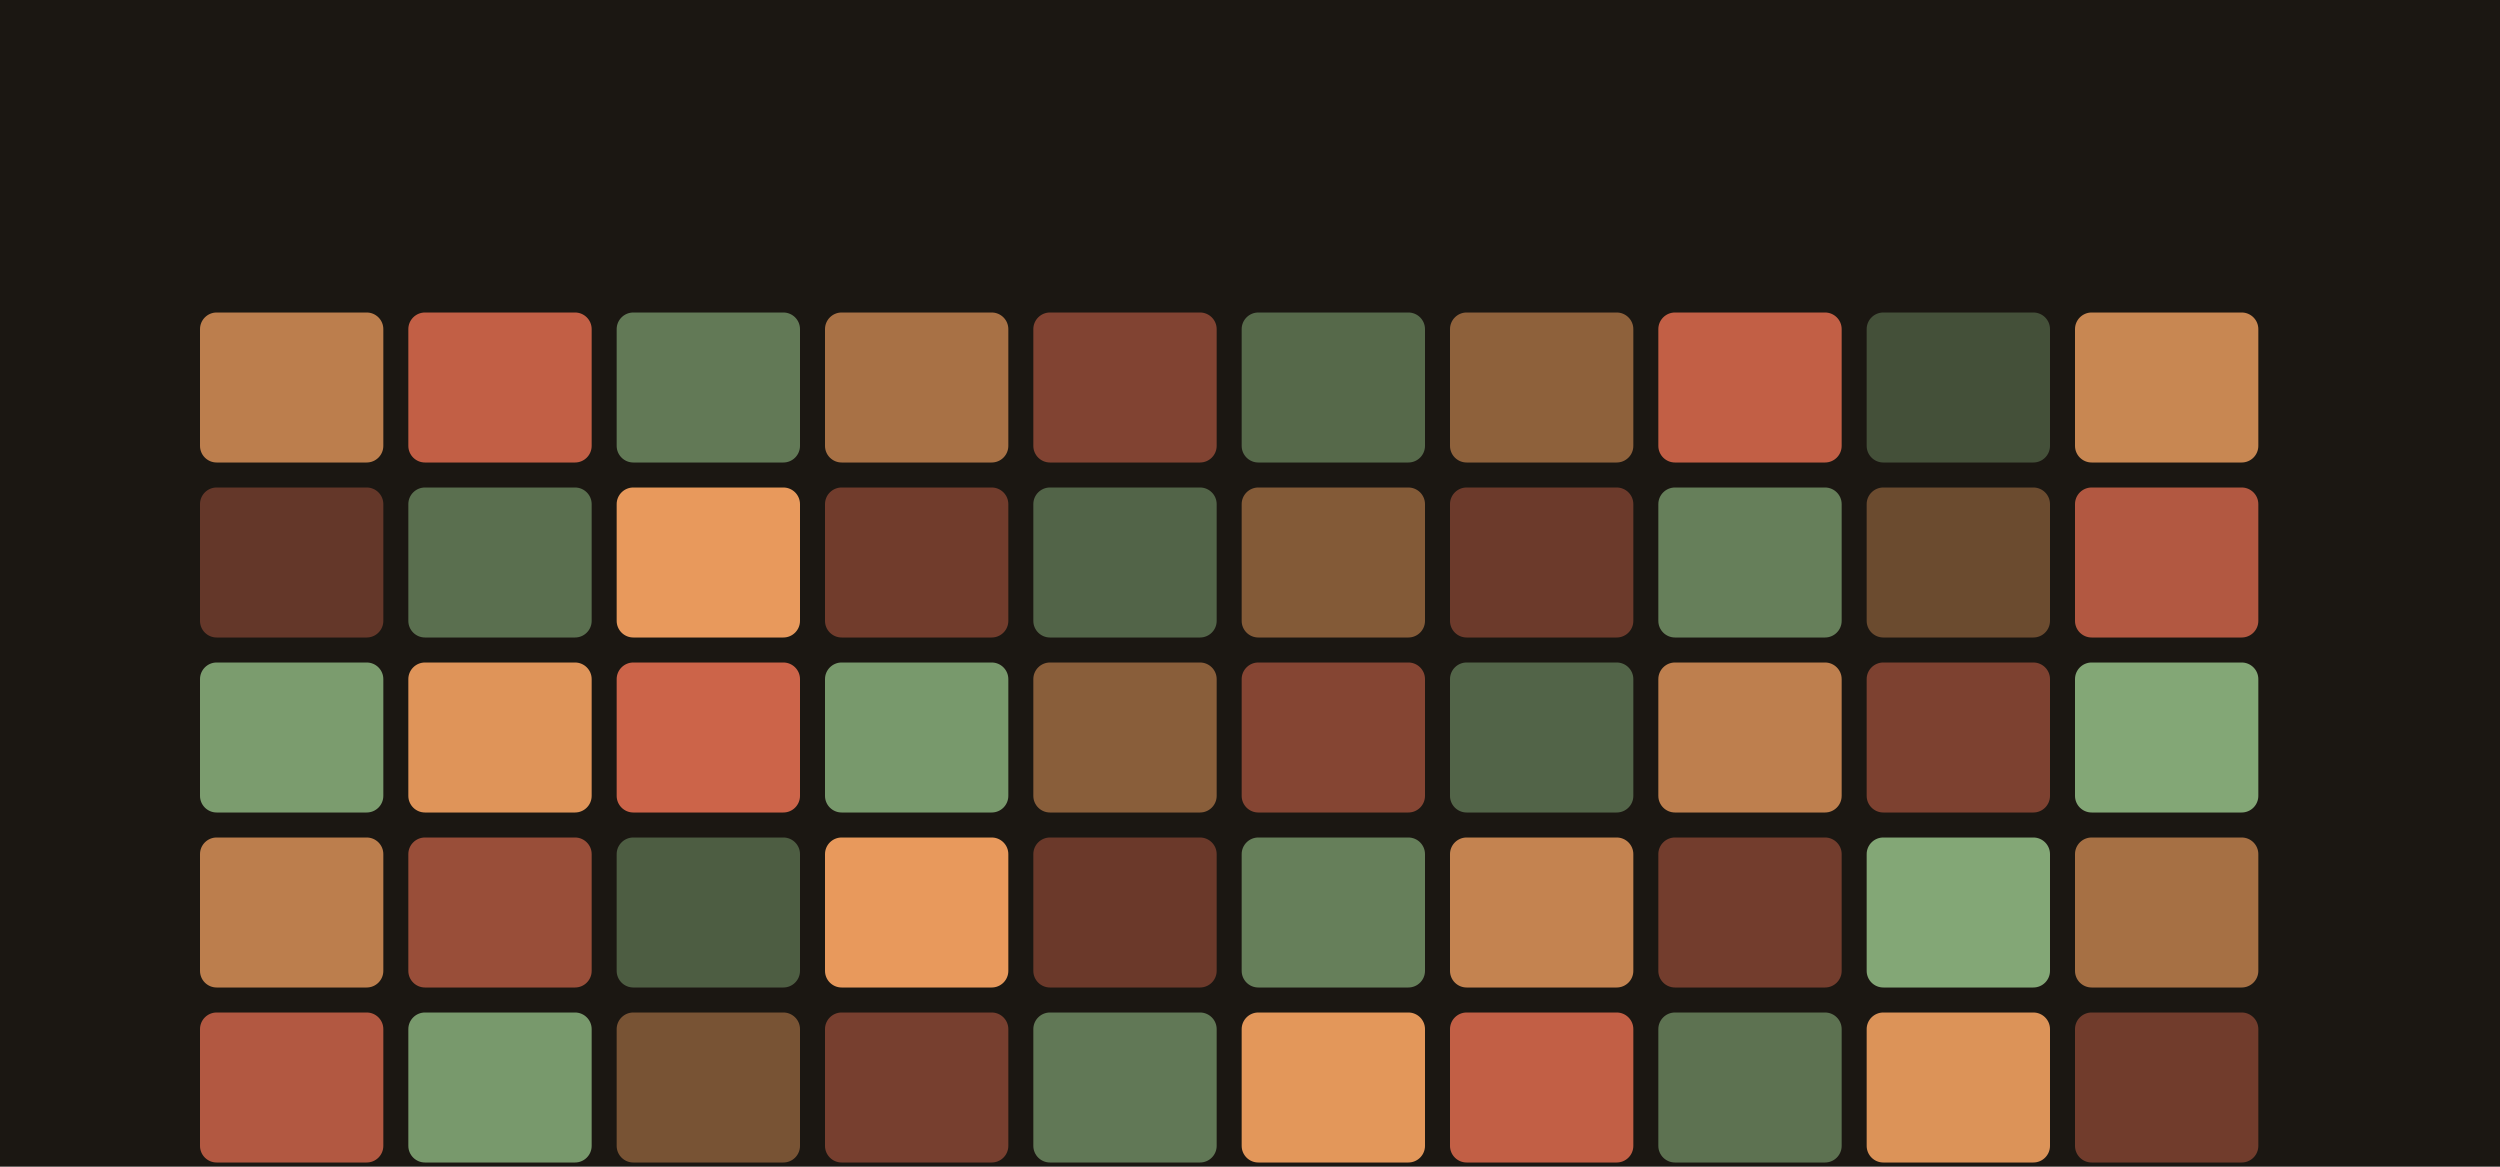
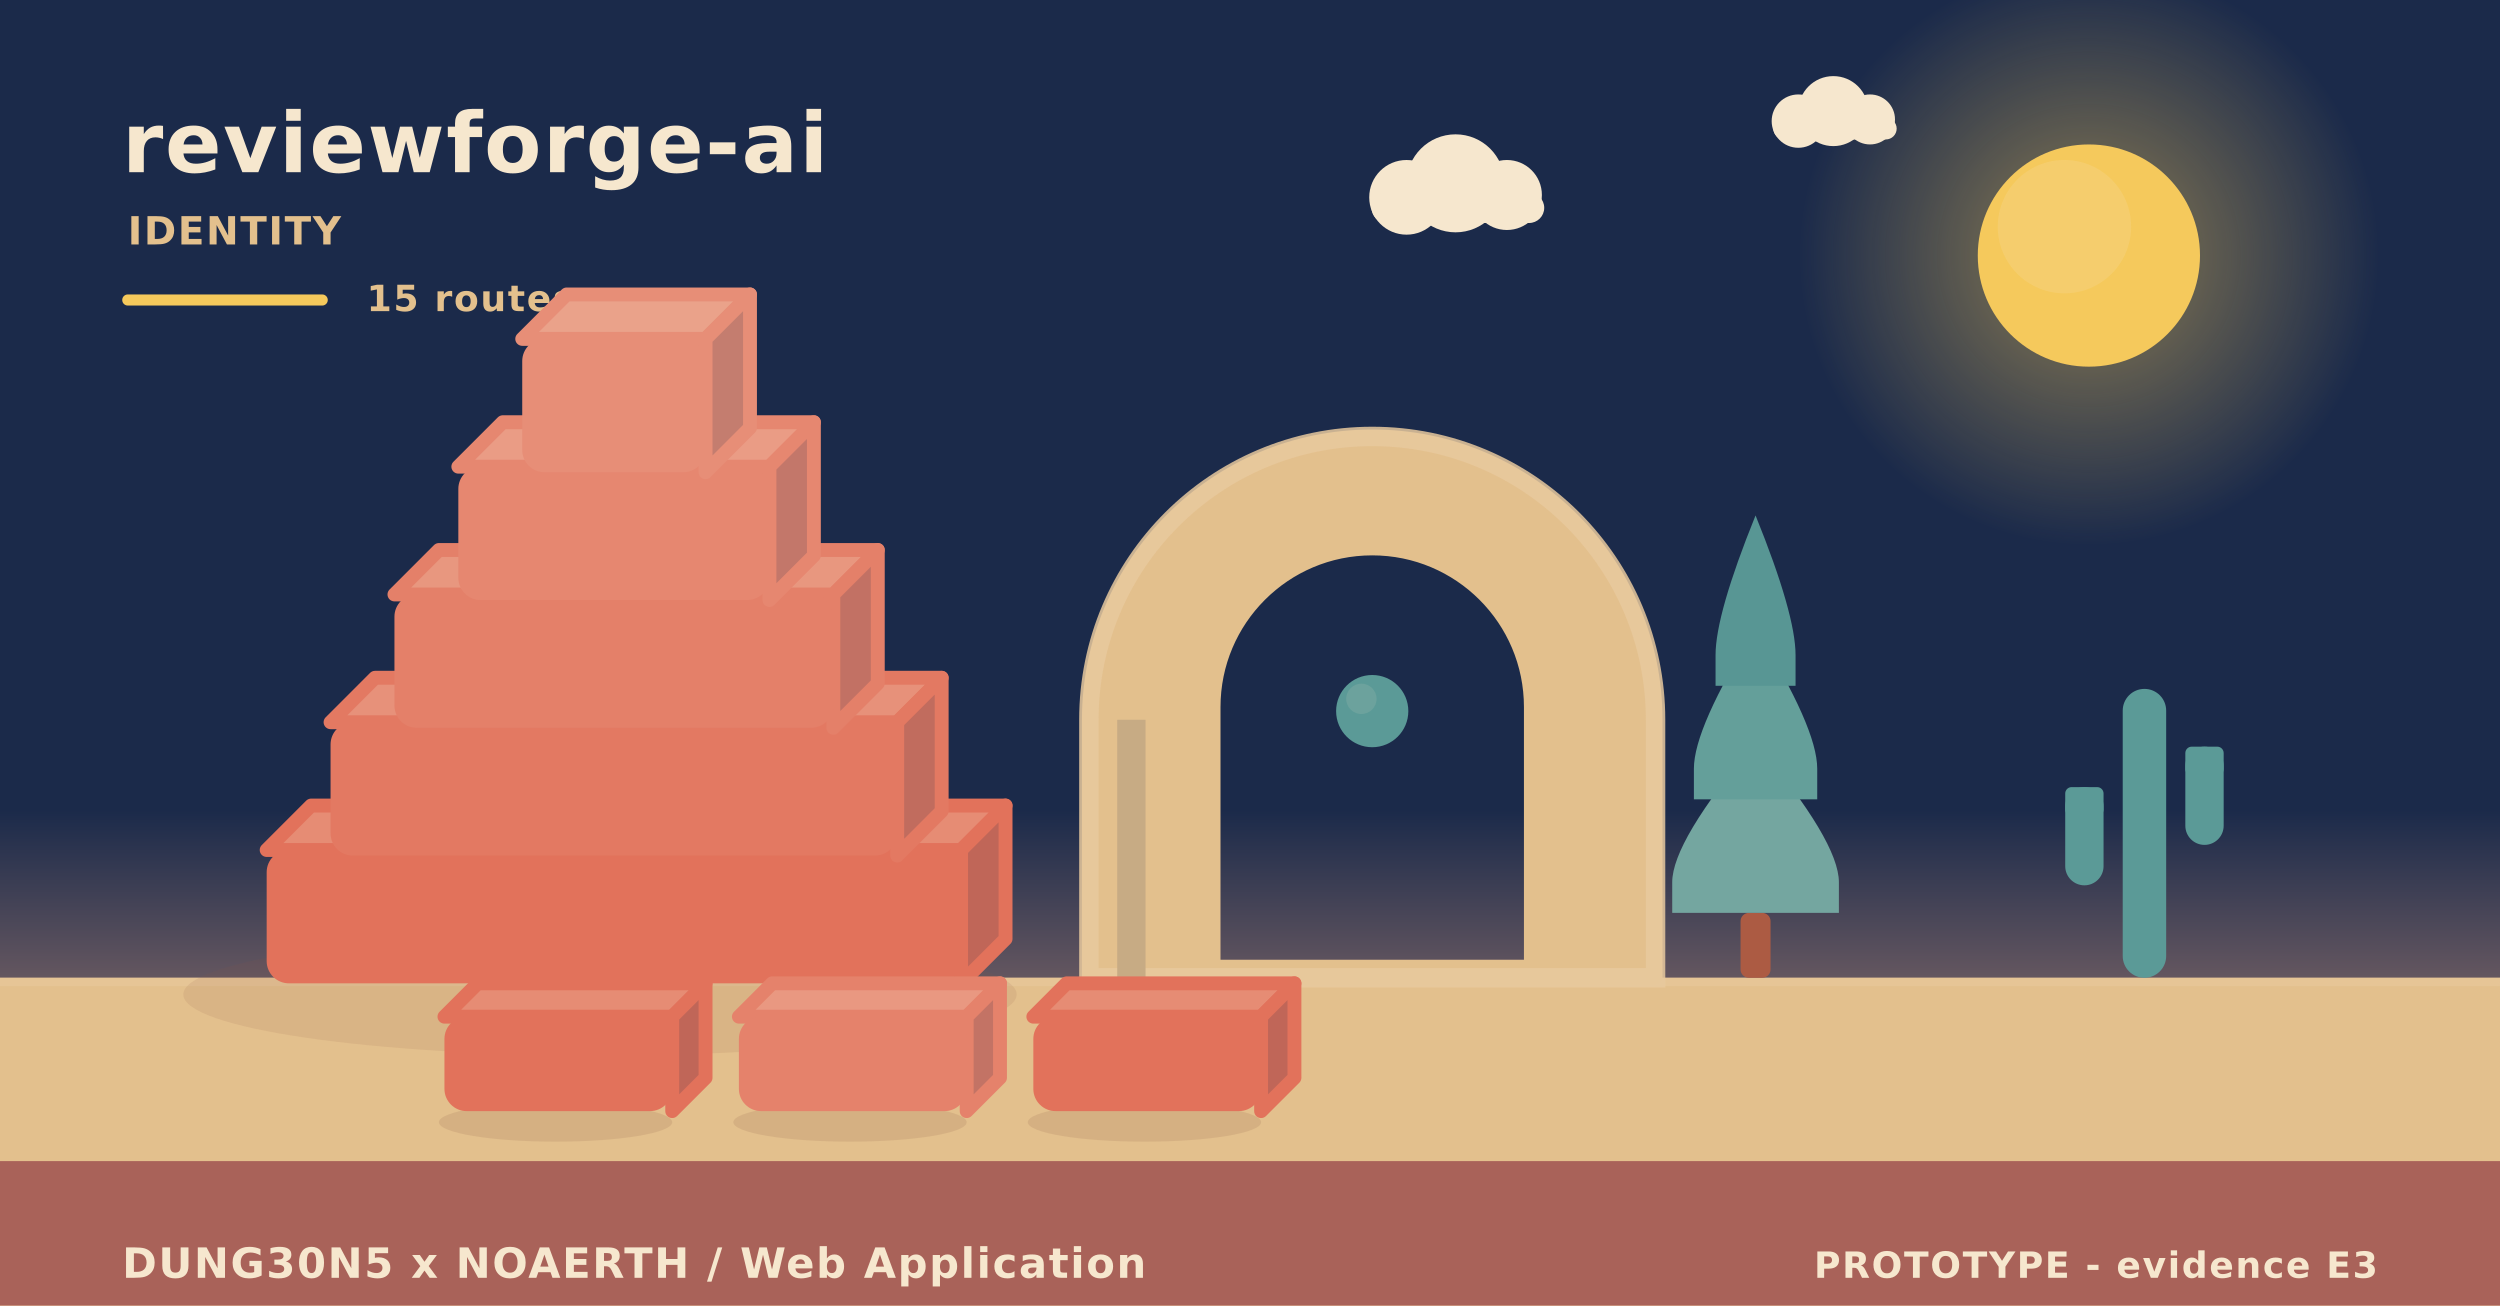
- <svg xmlns="http://www.w3.org/2000/svg" viewBox="0 0 1200 560" width="1200" height="560" role="img" aria-label="reviewforge-ai hero">
-   <rect width="1200" height="560" fill="#1b1712" />
-   <defs>
-     <linearGradient id="gh" x1="0" y1="0" x2="1" y2="1">
-       <stop offset="0%" stop-color="#f4a261" />
-       <stop offset="100%" stop-color="#e76f51" />
-     </linearGradient>
-   </defs>
-   <rect x="96.00" y="150.00" width="88.00" height="72.00" rx="8.00" fill="#f4a261" opacity="0.74" />
-   <rect x="196.00" y="150.00" width="88.00" height="72.00" rx="8.00" fill="#e76f51" opacity="0.82" />
-   <rect x="296.00" y="150.00" width="88.00" height="72.00" rx="8.00" fill="#8ab17d" opacity="0.64" />
-   <rect x="396.00" y="150.00" width="88.00" height="72.00" rx="8.00" fill="#f4a261" opacity="0.65" />
-   <rect x="496.00" y="150.00" width="88.00" height="72.00" rx="8.00" fill="#e76f51" opacity="0.50" />
-   <rect x="596.00" y="150.00" width="88.00" height="72.00" rx="8.00" fill="#8ab17d" opacity="0.53" />
-   <rect x="696.00" y="150.00" width="88.00" height="72.00" rx="8.00" fill="#f4a261" opacity="0.53" />
-   <rect x="796.00" y="150.00" width="88.00" height="72.00" rx="8.00" fill="#e76f51" opacity="0.82" />
-   <rect x="896.00" y="150.00" width="88.00" height="72.00" rx="8.00" fill="#8ab17d" opacity="0.37" />
-   <rect x="996.00" y="150.00" width="88.00" height="72.00" rx="8.00" fill="#f4a261" opacity="0.80" />
-   <rect x="96.00" y="234.00" width="88.00" height="72.00" rx="8.00" fill="#e76f51" opacity="0.36" />
-   <rect x="196.00" y="234.00" width="88.00" height="72.00" rx="8.00" fill="#8ab17d" opacity="0.57" />
-   <rect x="296.00" y="234.00" width="88.00" height="72.00" rx="8.00" fill="#f4a261" opacity="0.94" />
-   <rect x="396.00" y="234.00" width="88.00" height="72.00" rx="8.00" fill="#e76f51" opacity="0.42" />
-   <rect x="496.00" y="234.00" width="88.00" height="72.00" rx="8.00" fill="#8ab17d" opacity="0.50" />
-   <rect x="596.00" y="234.00" width="88.00" height="72.00" rx="8.00" fill="#f4a261" opacity="0.48" />
-   <rect x="696.00" y="234.00" width="88.00" height="72.00" rx="8.00" fill="#e76f51" opacity="0.40" />
-   <rect x="796.00" y="234.00" width="88.00" height="72.00" rx="8.00" fill="#8ab17d" opacity="0.67" />
-   <rect x="896.00" y="234.00" width="88.00" height="72.00" rx="8.00" fill="#f4a261" opacity="0.37" />
-   <rect x="996.00" y="234.00" width="88.00" height="72.00" rx="8.00" fill="#e76f51" opacity="0.74" />
-   <rect x="96.00" y="318.00" width="88.00" height="72.00" rx="8.00" fill="#8ab17d" opacity="0.86" />
-   <rect x="196.00" y="318.00" width="88.00" height="72.00" rx="8.00" fill="#f4a261" opacity="0.90" />
-   <rect x="296.00" y="318.00" width="88.00" height="72.00" rx="8.00" fill="#e76f51" opacity="0.87" />
-   <rect x="396.00" y="318.00" width="88.00" height="72.00" rx="8.00" fill="#8ab17d" opacity="0.84" />
-   <rect x="496.00" y="318.00" width="88.00" height="72.00" rx="8.00" fill="#f4a261" opacity="0.51" />
-   <rect x="596.00" y="318.00" width="88.00" height="72.00" rx="8.00" fill="#e76f51" opacity="0.52" />
-   <rect x="696.00" y="318.00" width="88.00" height="72.00" rx="8.00" fill="#8ab17d" opacity="0.50" />
-   <rect x="796.00" y="318.00" width="88.00" height="72.00" rx="8.00" fill="#f4a261" opacity="0.75" />
-   <rect x="896.00" y="318.00" width="88.00" height="72.00" rx="8.00" fill="#e76f51" opacity="0.48" />
-   <rect x="996.00" y="318.00" width="88.00" height="72.00" rx="8.00" fill="#8ab17d" opacity="0.93" />
-   <rect x="96.00" y="402.00" width="88.00" height="72.00" rx="8.00" fill="#f4a261" opacity="0.74" />
-   <rect x="196.00" y="402.00" width="88.00" height="72.00" rx="8.00" fill="#e76f51" opacity="0.62" />
-   <rect x="296.00" y="402.00" width="88.00" height="72.00" rx="8.00" fill="#8ab17d" opacity="0.45" />
-   <rect x="396.00" y="402.00" width="88.00" height="72.00" rx="8.00" fill="#f4a261" opacity="0.94" />
-   <rect x="496.00" y="402.00" width="88.00" height="72.00" rx="8.00" fill="#e76f51" opacity="0.39" />
-   <rect x="596.00" y="402.00" width="88.00" height="72.00" rx="8.00" fill="#8ab17d" opacity="0.67" />
-   <rect x="696.00" y="402.00" width="88.00" height="72.00" rx="8.00" fill="#f4a261" opacity="0.78" />
-   <rect x="796.00" y="402.00" width="88.00" height="72.00" rx="8.00" fill="#e76f51" opacity="0.43" />
-   <rect x="896.00" y="402.00" width="88.00" height="72.00" rx="8.00" fill="#8ab17d" opacity="0.93" />
-   <rect x="996.00" y="402.00" width="88.00" height="72.00" rx="8.00" fill="#f4a261" opacity="0.64" />
-   <rect x="96.00" y="486.00" width="88.00" height="72.00" rx="8.00" fill="#e76f51" opacity="0.74" />
-   <rect x="196.00" y="486.00" width="88.00" height="72.00" rx="8.00" fill="#8ab17d" opacity="0.84" />
-   <rect x="296.00" y="486.00" width="88.00" height="72.00" rx="8.00" fill="#f4a261" opacity="0.43" />
-   <rect x="396.00" y="486.00" width="88.00" height="72.00" rx="8.00" fill="#e76f51" opacity="0.45" />
-   <rect x="496.00" y="486.00" width="88.00" height="72.00" rx="8.00" fill="#8ab17d" opacity="0.63" />
-   <rect x="596.00" y="486.00" width="88.00" height="72.00" rx="8.00" fill="#f4a261" opacity="0.92" />
-   <rect x="696.00" y="486.00" width="88.00" height="72.00" rx="8.00" fill="#e76f51" opacity="0.82" />
-   <rect x="796.00" y="486.00" width="88.00" height="72.00" rx="8.00" fill="#8ab17d" opacity="0.59" />
-   <rect x="896.00" y="486.00" width="88.00" height="72.00" rx="8.00" fill="#f4a261" opacity="0.89" />
-   <rect x="996.00" y="486.00" width="88.00" height="72.00" rx="8.00" fill="#e76f51" opacity="0.42" />
+ <svg xmlns="http://www.w3.org/2000/svg" width="900" height="470" viewBox="0 0 900 470" role="img" aria-label="reviewforge-ai - identity">
+   <linearGradient id="skyh" x1="0" y1="0" x2="0" y2="1">
+     <stop offset="0" stop-color="#1b2a4a" />
+     <stop offset="0.62" stop-color="#1b2a4a" />
+     <stop offset="1" stop-color="#f3ad8a" />
+   </linearGradient>
+   <rect width="900" height="470" fill="url(#skyh)" />
+   <radialGradient id="sunh">
+     <stop offset="0.35" stop-color="#f5c95c" stop-opacity="0.34" />
+     <stop offset="1" stop-color="#f5c95c" stop-opacity="0" />
+   </radialGradient>
+   <circle cx="752" cy="92" r="104" fill="url(#sunh)" />
+   <circle cx="752" cy="92" r="40" fill="#f5c95c" />
+   <circle cx="743.2" cy="81.6" r="24" fill="#f5d27e" opacity="0.5" />
+   <g>
+     <circle cx="524" cy="66" r="17.64" fill="#f6e7ce" />
+     <circle cx="506.36" cy="71.04" r="13.44" fill="#f6e7ce" />
+     <circle cx="542.48" cy="70.2" r="12.6" fill="#f6e7ce" />
+     <rect x="493.76" y="69.36" width="62.16" height="10.92" rx="5.46" fill="#f6e7ce" />
+   </g>
+   <g>
+     <circle cx="660" cy="40" r="12.6" fill="#f6e7ce" />
+     <circle cx="647.4" cy="43.6" r="9.6" fill="#f6e7ce" />
+     <circle cx="673.2" cy="43" r="9" fill="#f6e7ce" />
+     <rect x="638.4" y="42.4" width="44.4" height="7.8" rx="3.9" fill="#f6e7ce" />
+   </g>
+   <rect x="0" y="352" width="900" height="118" fill="#e3c08d" />
+   <rect x="0" y="352" width="900" height="3" fill="#e6c596" />
+   <text x="44" y="62" font-family="Verdana,DejaVu Sans,sans-serif" font-size="30" font-weight="700" letter-spacing="0.6" fill="#f6e7ce" text-anchor="start">reviewforge-ai</text>
+   <text x="46" y="88" font-family="Verdana,DejaVu Sans,sans-serif" font-size="14" font-weight="700" letter-spacing="0.6" fill="#e3c08d" text-anchor="start">IDENTITY</text>
+   <rect x="44" y="106" width="74" height="4" rx="2" fill="#f5c95c" />
+   <text x="132" y="112" font-family="Verdana,DejaVu Sans,sans-serif" font-size="13" font-weight="700" letter-spacing="0.6" fill="#e3c08d" text-anchor="start">15 routes</text>
+   <ellipse cx="216" cy="358" rx="150" ry="22" fill="rgba(138,90,68,0.11)" />
+   <path d="M96,306 L346,306 L362,290 L112,290 Z" fill="#e68c74" stroke="#e2725b" stroke-width="5" stroke-linejoin="round" />
+   <path d="M346,306 L362,290 L362,338 L346,354 Z" fill="#c06658" stroke="#e2725b" stroke-width="5" stroke-linejoin="round" />
+   <rect x="96" y="306" width="250" height="48" rx="8" fill="#e2725b" />
+   <path d="M119,260 L323,260 L339,244 L135,244 Z" fill="#e7917a" stroke="#e37962" stroke-width="5" stroke-linejoin="round" />
+   <path d="M323,260 L339,244 L339,292 L323,308 Z" fill="#c16c5e" stroke="#e37962" stroke-width="5" stroke-linejoin="round" />
+   <rect x="119" y="260" width="204" height="48" rx="8" fill="#e37962" />
+   <path d="M142,214 L300,214 L316,198 L158,198 Z" fill="#e8977f" stroke="#e48069" stroke-width="5" stroke-linejoin="round" />
+   <path d="M300,214 L316,198 L316,246 L300,262 Z" fill="#c27164" stroke="#e48069" stroke-width="5" stroke-linejoin="round" />
+   <rect x="142" y="214" width="158" height="48" rx="8" fill="#e48069" />
+   <path d="M165,168 L277,168 L293,152 L181,152 Z" fill="#ea9c85" stroke="#e68770" stroke-width="5" stroke-linejoin="round" />
+   <path d="M277,168 L293,152 L293,200 L277,216 Z" fill="#c3776a" stroke="#e68770" stroke-width="5" stroke-linejoin="round" />
+   <rect x="165" y="168" width="112" height="48" rx="8" fill="#e68770" />
+   <path d="M188,122 L254,122 L270,106 L204,106 Z" fill="#eaa28a" stroke="#e78e77" stroke-width="5" stroke-linejoin="round" />
+   <path d="M254,122 L270,106 L270,154 L254,170 Z" fill="#c47d6f" stroke="#e78e77" stroke-width="5" stroke-linejoin="round" />
+   <rect x="188" y="122" width="66" height="48" rx="8" fill="#e78e77" />
+   <path d="M392,352 L392,259.12 A102,102 0 0 1 596,259.12 L596,352 Z M436.88,348 L436.88,254.55 A57.12,57.12 0 0 1 551.12,254.55 L551.12,348 Z" fill="#e3c08d" fill-rule="evenodd" stroke="#e3c08d" stroke-width="5" stroke-linejoin="round" />
+   <path d="M392,352 L392,259.12 A102,102 0 0 1 596,259.12 L596,352 Z" fill="none" stroke="#e8c99d" stroke-width="7" stroke-linecap="round" opacity="0.85" />
+   <rect x="402.2" y="259.12" width="10.2" height="92.88" fill="#c7ab84" />
+   <circle cx="494" cy="256" r="13" fill="#5b9a97" />
+   <circle cx="490.1" cy="251.58" r="5.46" fill="#7aa9a2" opacity="0.55" />
+   <rect x="626.6" y="328.64" width="10.8" height="23.36" rx="3" fill="#ac5b43" />
+   <path d="M632,267.32 Q602,302.89 602,317.6 Q602,328.64 602,328.64 L662,328.64 Q662,328.64 662,317.6 Q662,302.89 632,267.32 Z" fill="#74a6a0" />
+   <path d="M632,226.44 Q609.8,262.01 609.8,276.72 Q609.8,287.76 609.8,287.76 L654.2,287.76 Q654.2,287.76 654.2,276.72 Q654.2,262.01 632,226.44 Z" fill="#649f9a" />
+   <path d="M632,185.56 Q617.6,221.13 617.6,235.84 Q617.6,246.88 617.6,246.88 L646.4,246.88 Q646.4,246.88 646.4,235.84 Q646.4,221.13 632,185.56 Z" fill="#589694" />
+   <rect x="764.18" y="248" width="15.64" height="104" rx="7.82" fill="#5b9a97" />
+   <rect x="743.48" y="283.36" width="13.8" height="35.36" rx="6.9" fill="#5b9a97" />
+   <rect x="743.48" y="283.36" width="13.8" height="10.4" rx="2.3" fill="#5b9a97" />
+   <rect x="786.72" y="268.8" width="13.8" height="35.36" rx="6.9" fill="#5b9a97" />
+   <rect x="786.72" y="268.8" width="13.8" height="10.4" rx="2.3" fill="#5b9a97" />
+   <ellipse cx="200" cy="404" rx="42" ry="7" fill="rgba(138,90,68,0.15)" />
+   <path d="M160,366 L242,366 L254,354 L172,354 Z" fill="#e68c74" stroke="#e2725b" stroke-width="5" stroke-linejoin="round" />
+   <path d="M242,366 L254,354 L254,388 L242,400 Z" fill="#c06658" stroke="#e2725b" stroke-width="5" stroke-linejoin="round" />
+   <rect x="160" y="366" width="82" height="34" rx="8" fill="#e2725b" />
+   <ellipse cx="306" cy="404" rx="42" ry="7" fill="rgba(138,90,68,0.15)" />
+   <path d="M266,366 L348,366 L360,354 L278,354 Z" fill="#e99881" stroke="#e5826b" stroke-width="5" stroke-linejoin="round" />
+   <path d="M348,366 L360,354 L360,388 L348,400 Z" fill="#c37365" stroke="#e5826b" stroke-width="5" stroke-linejoin="round" />
+   <rect x="266" y="366" width="82" height="34" rx="8" fill="#e5826b" />
+   <ellipse cx="412" cy="404" rx="42" ry="7" fill="rgba(138,90,68,0.15)" />
+   <path d="M372,366 L454,366 L466,354 L384,354 Z" fill="#e68c74" stroke="#e2725b" stroke-width="5" stroke-linejoin="round" />
+   <path d="M454,366 L466,354 L466,388 L454,400 Z" fill="#c06658" stroke="#e2725b" stroke-width="5" stroke-linejoin="round" />
+   <rect x="372" y="366" width="82" height="34" rx="8" fill="#e2725b" />
+   <rect x="0" y="418" width="900" height="52" rx="0" fill="#a65c56" opacity="0.94" />
+   <text x="44" y="460" font-family="Verdana,DejaVu Sans,sans-serif" font-size="15" font-weight="700" letter-spacing="0.6" fill="#f6e7ce" text-anchor="start">DUNG30N5 x NOAERTH  /  Web Application</text>
+   <text x="856" y="460" font-family="Verdana,DejaVu Sans,sans-serif" font-size="13" font-weight="700" letter-spacing="0.6" fill="#f6e7ce" text-anchor="end">PROTOTYPE  -  evidence E3</text>
</svg>
